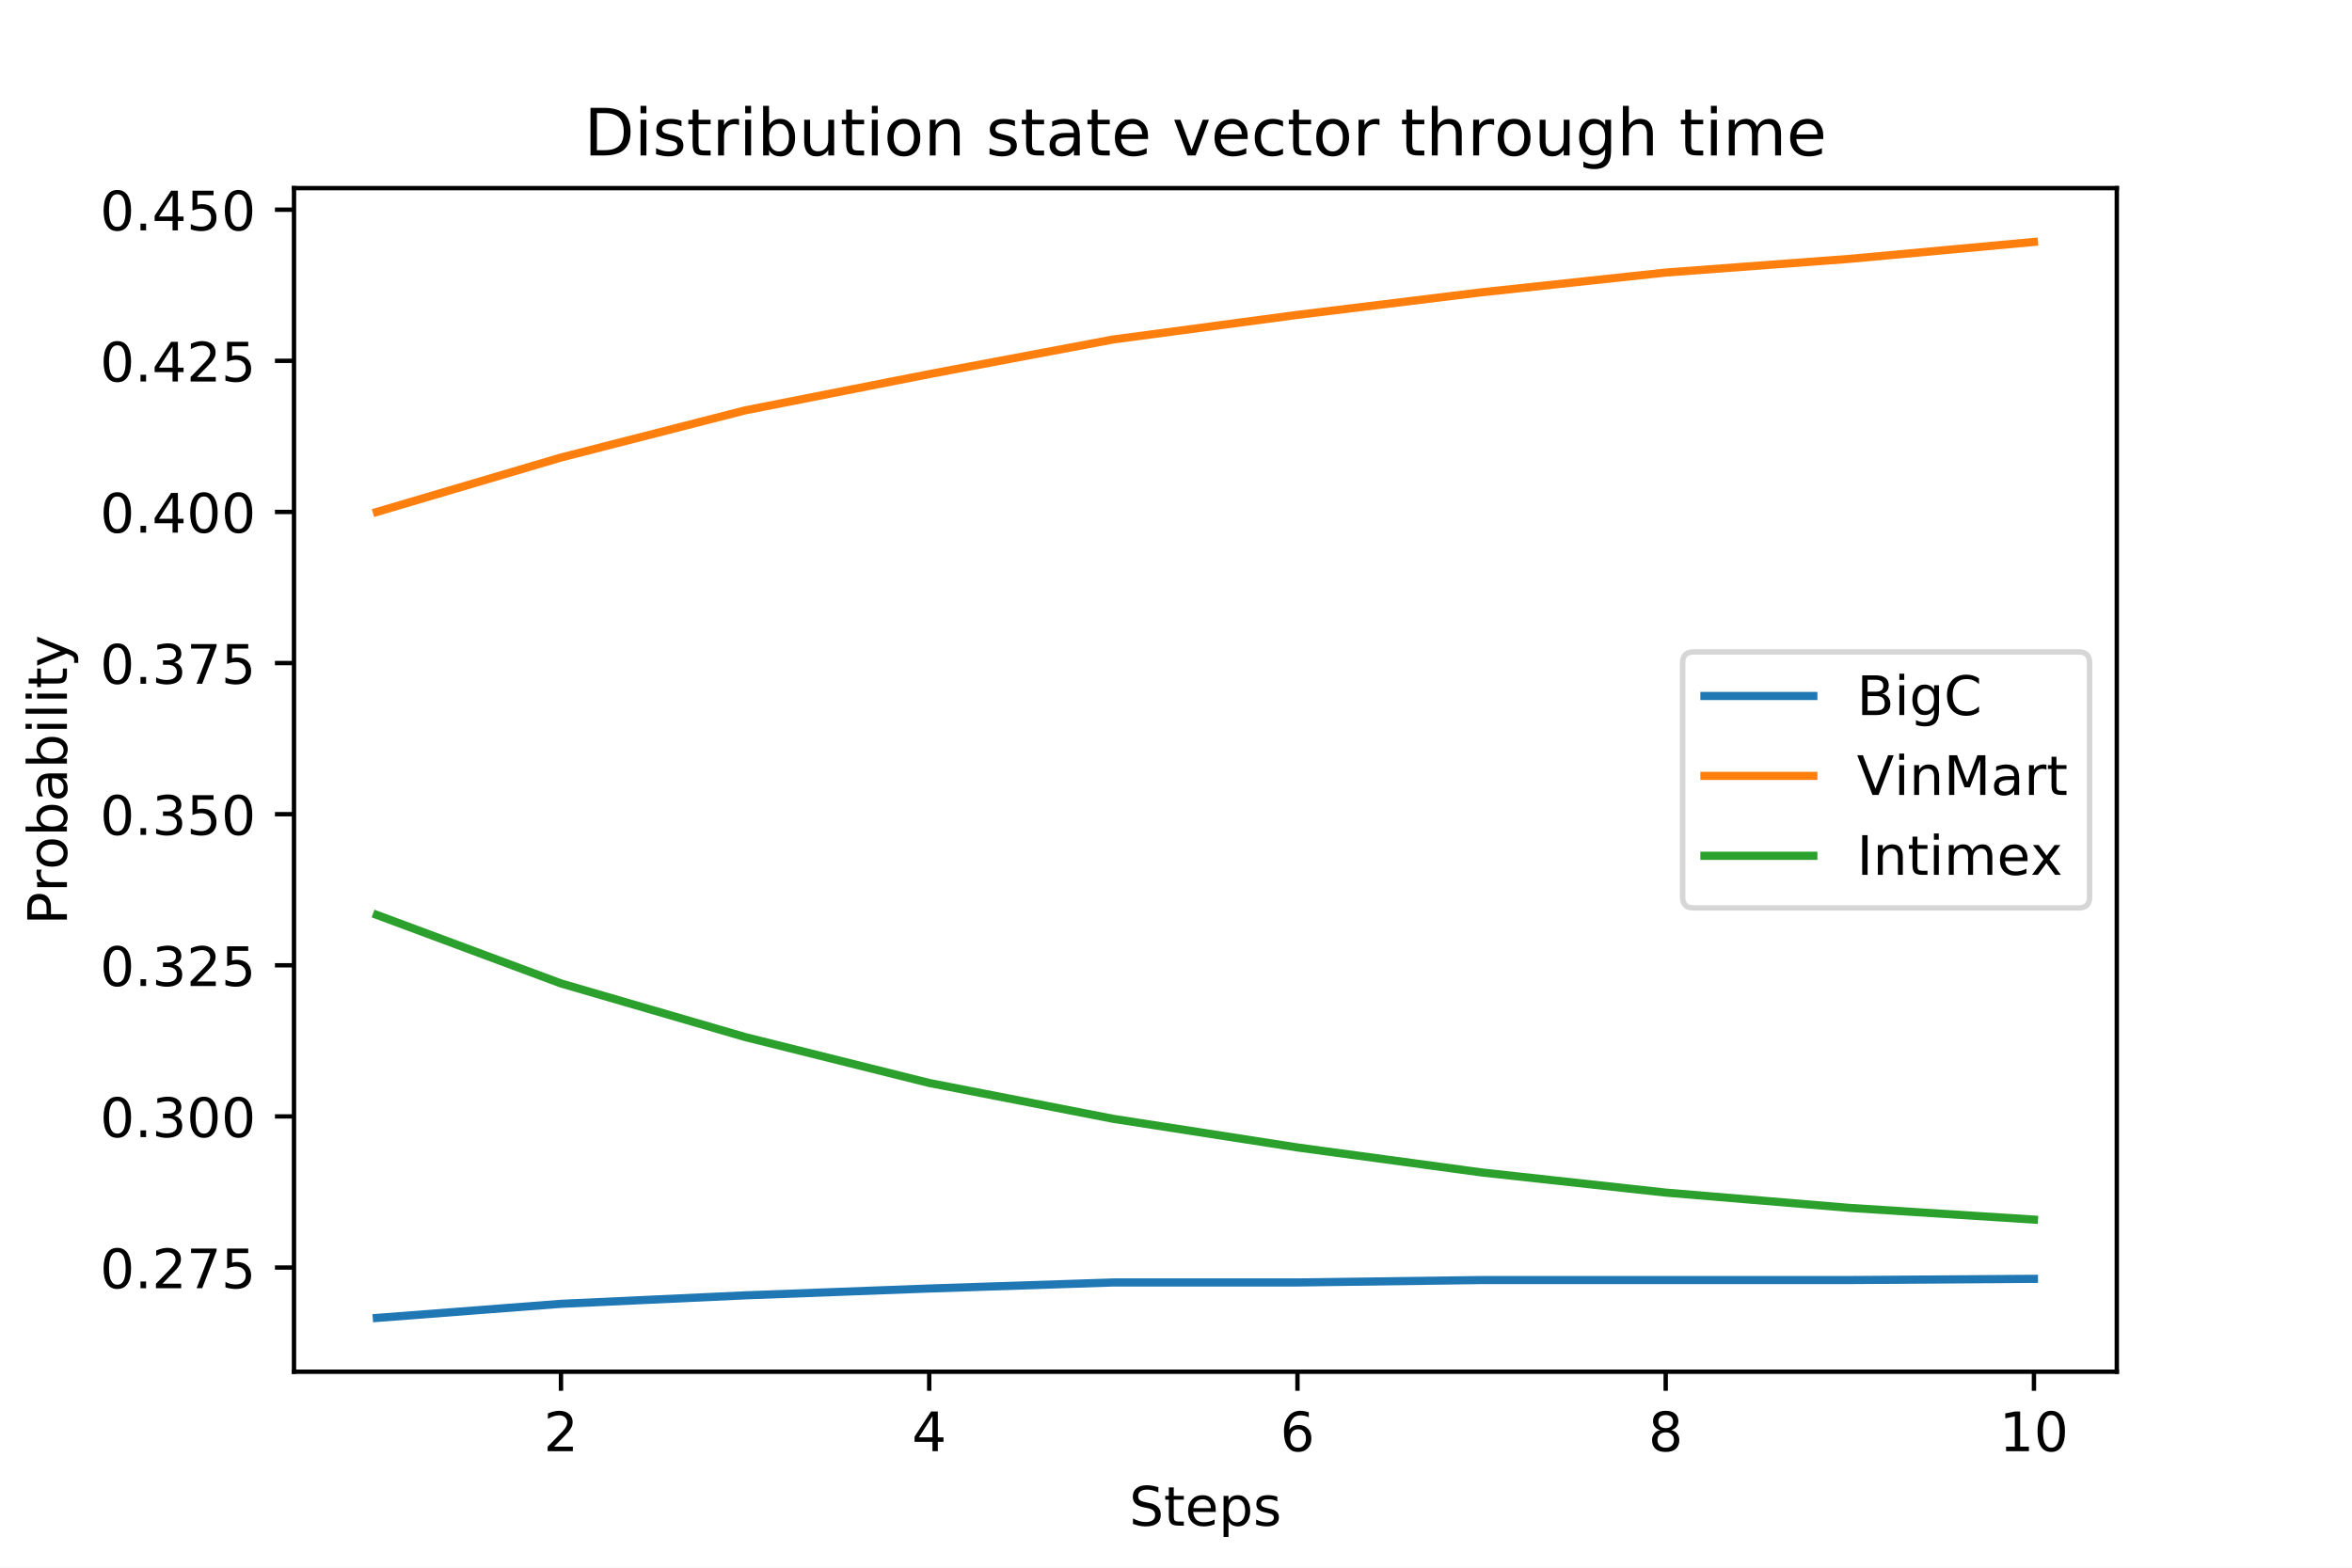
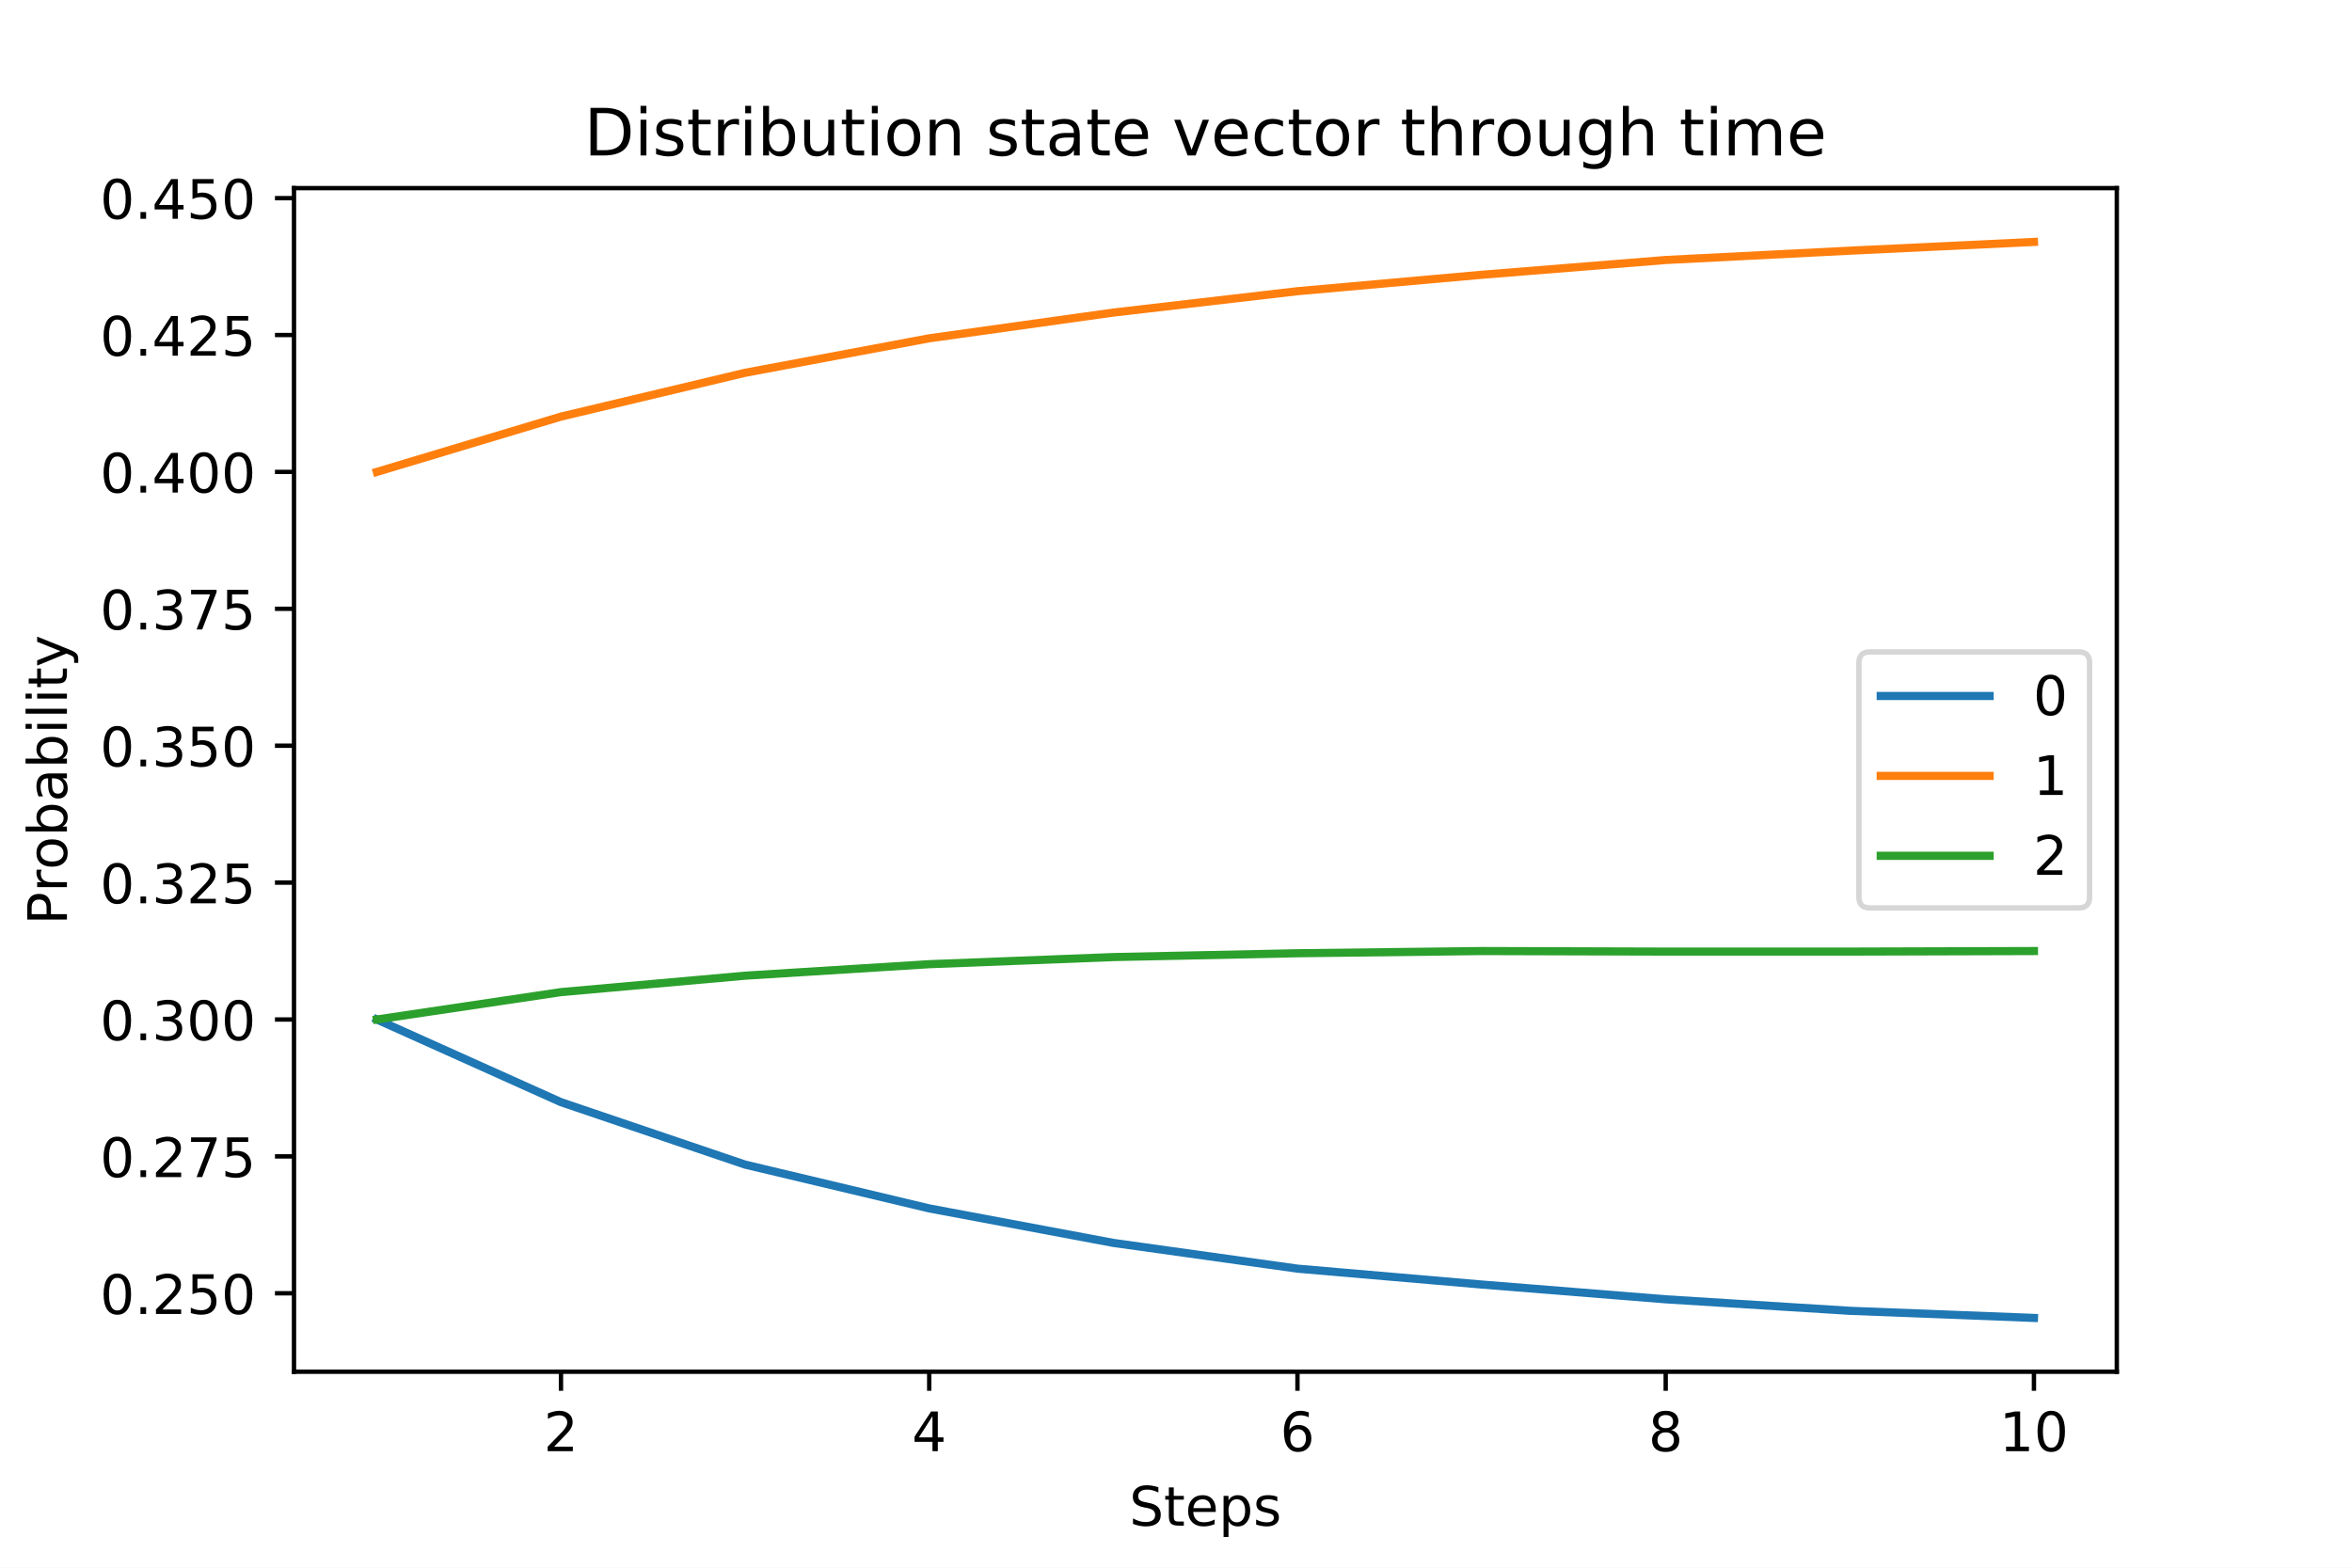
<svg xmlns="http://www.w3.org/2000/svg" xmlns:xlink="http://www.w3.org/1999/xlink" height="288pt" version="1.1" viewBox="0 0 432 288" width="432pt">
  <defs>
    <style type="text/css">
*{stroke-linecap:butt;stroke-linejoin:round;}
  </style>
  </defs>
  <g id="figure_1">
    <g id="patch_1">
      <path d="M 0 288  L 432 288  L 432 0  L 0 0  z " style="fill:#ffffff;" />
    </g>
    <g id="axes_1">
      <g id="patch_2">
        <path d="M 54 252  L 388.8 252  L 388.8 34.56  L 54 34.56  z " style="fill:#ffffff;" />
      </g>
      <g id="matplotlib.axis_1">
        <g id="xtick_1">
          <g id="line2d_1">
            <defs>
-               <path d="M 0 0  L 0 3.5  " id="m9eb119afbd" style="stroke:#000000;stroke-width:0.8;" />
-             </defs>
-             <g>
-               <use style="stroke:#000000;stroke-width:0.8;" x="103.036" xlink:href="#m9eb119afbd" y="252" />
+               <path d="M 0 0  L 0 3.5  " id="m13013ffa23" style="stroke:#000000;stroke-width:0.8;" />
+             </defs>
+             <g>
+               <use style="stroke:#000000;stroke-width:0.8;" x="103.036" xlink:href="#m13013ffa23" y="252" />
            </g>
          </g>
          <g id="text_1">
            <defs>
              <path d="M 19.188 8.297  L 53.609 8.297  L 53.609 0  L 7.328 0  L 7.328 8.297  Q 12.938 14.109 22.625 23.891  Q 32.328 33.688 34.812 36.531  Q 39.547 41.844 41.422 45.531  Q 43.312 49.219 43.312 52.781  Q 43.312 58.594 39.234 62.25  Q 35.156 65.922 28.609 65.922  Q 23.969 65.922 18.812 64.312  Q 13.672 62.703 7.812 59.422  L 7.812 69.391  Q 13.766 71.781 18.938 73  Q 24.125 74.219 28.422 74.219  Q 39.75 74.219 46.484 68.547  Q 53.219 62.891 53.219 53.422  Q 53.219 48.922 51.531 44.891  Q 49.859 40.875 45.406 35.406  Q 44.188 33.984 37.641 27.219  Q 31.109 20.453 19.188 8.297  z " id="DejaVuSans-50" />
            </defs>
            <g transform="translate(99.85511 266.5984)scale(0.1 -0.1)">
              <use xlink:href="#DejaVuSans-50" />
            </g>
          </g>
        </g>
        <g id="xtick_2">
          <g id="line2d_2">
            <g>
-               <use style="stroke:#000000;stroke-width:0.8;" x="170.673" xlink:href="#m9eb119afbd" y="252" />
+               <use style="stroke:#000000;stroke-width:0.8;" x="170.673" xlink:href="#m13013ffa23" y="252" />
            </g>
          </g>
          <g id="text_2">
            <defs>
              <path d="M 37.797 64.312  L 12.891 25.391  L 37.797 25.391  z M 35.203 72.906  L 47.609 72.906  L 47.609 25.391  L 58.016 25.391  L 58.016 17.188  L 47.609 17.188  L 47.609 0  L 37.797 0  L 37.797 17.188  L 4.891 17.188  L 4.891 26.703  z " id="DejaVuSans-52" />
            </defs>
            <g transform="translate(167.4915 266.5984)scale(0.1 -0.1)">
              <use xlink:href="#DejaVuSans-52" />
            </g>
          </g>
        </g>
        <g id="xtick_3">
          <g id="line2d_3">
            <g>
-               <use style="stroke:#000000;stroke-width:0.8;" x="238.309" xlink:href="#m9eb119afbd" y="252" />
+               <use style="stroke:#000000;stroke-width:0.8;" x="238.309" xlink:href="#m13013ffa23" y="252" />
            </g>
          </g>
          <g id="text_3">
            <defs>
              <path d="M 33.016 40.375  Q 26.375 40.375 22.484 35.828  Q 18.609 31.297 18.609 23.391  Q 18.609 15.531 22.484 10.953  Q 26.375 6.391 33.016 6.391  Q 39.656 6.391 43.531 10.953  Q 47.406 15.531 47.406 23.391  Q 47.406 31.297 43.531 35.828  Q 39.656 40.375 33.016 40.375  z M 52.594 71.297  L 52.594 62.312  Q 48.875 64.062 45.094 64.984  Q 41.312 65.922 37.594 65.922  Q 27.828 65.922 22.672 59.328  Q 17.531 52.734 16.797 39.406  Q 19.672 43.656 24.016 45.922  Q 28.375 48.188 33.594 48.188  Q 44.578 48.188 50.953 41.516  Q 57.328 34.859 57.328 23.391  Q 57.328 12.156 50.688 5.359  Q 44.047 -1.422 33.016 -1.422  Q 20.359 -1.422 13.672 8.266  Q 6.984 17.969 6.984 36.375  Q 6.984 53.656 15.188 63.938  Q 23.391 74.219 37.203 74.219  Q 40.922 74.219 44.703 73.484  Q 48.484 72.75 52.594 71.297  z " id="DejaVuSans-54" />
            </defs>
            <g transform="translate(235.1278 266.5984)scale(0.1 -0.1)">
              <use xlink:href="#DejaVuSans-54" />
            </g>
          </g>
        </g>
        <g id="xtick_4">
          <g id="line2d_4">
            <g>
-               <use style="stroke:#000000;stroke-width:0.8;" x="305.945" xlink:href="#m9eb119afbd" y="252" />
+               <use style="stroke:#000000;stroke-width:0.8;" x="305.945" xlink:href="#m13013ffa23" y="252" />
            </g>
          </g>
          <g id="text_4">
            <defs>
              <path d="M 31.781 34.625  Q 24.75 34.625 20.719 30.859  Q 16.703 27.094 16.703 20.516  Q 16.703 13.922 20.719 10.156  Q 24.75 6.391 31.781 6.391  Q 38.812 6.391 42.859 10.172  Q 46.922 13.969 46.922 20.516  Q 46.922 27.094 42.891 30.859  Q 38.875 34.625 31.781 34.625  z M 21.922 38.812  Q 15.578 40.375 12.031 44.719  Q 8.5 49.078 8.5 55.328  Q 8.5 64.062 14.719 69.141  Q 20.953 74.219 31.781 74.219  Q 42.672 74.219 48.875 69.141  Q 55.078 64.062 55.078 55.328  Q 55.078 49.078 51.531 44.719  Q 48 40.375 41.703 38.812  Q 48.828 37.156 52.797 32.312  Q 56.781 27.484 56.781 20.516  Q 56.781 9.906 50.312 4.234  Q 43.844 -1.422 31.781 -1.422  Q 19.734 -1.422 13.25 4.234  Q 6.781 9.906 6.781 20.516  Q 6.781 27.484 10.781 32.312  Q 14.797 37.156 21.922 38.812  z M 18.312 54.391  Q 18.312 48.734 21.844 45.562  Q 25.391 42.391 31.781 42.391  Q 38.141 42.391 41.719 45.562  Q 45.312 48.734 45.312 54.391  Q 45.312 60.062 41.719 63.234  Q 38.141 66.406 31.781 66.406  Q 25.391 66.406 21.844 63.234  Q 18.312 60.062 18.312 54.391  z " id="DejaVuSans-56" />
            </defs>
            <g transform="translate(302.7642 266.5984)scale(0.1 -0.1)">
              <use xlink:href="#DejaVuSans-56" />
            </g>
          </g>
        </g>
        <g id="xtick_5">
          <g id="line2d_5">
            <g>
-               <use style="stroke:#000000;stroke-width:0.8;" x="373.582" xlink:href="#m9eb119afbd" y="252" />
+               <use style="stroke:#000000;stroke-width:0.8;" x="373.582" xlink:href="#m13013ffa23" y="252" />
            </g>
          </g>
          <g id="text_5">
            <defs>
              <path d="M 12.406 8.297  L 28.516 8.297  L 28.516 63.922  L 10.984 60.406  L 10.984 69.391  L 28.422 72.906  L 38.281 72.906  L 38.281 8.297  L 54.391 8.297  L 54.391 0  L 12.406 0  z " id="DejaVuSans-49" />
              <path d="M 31.781 66.406  Q 24.172 66.406 20.328 58.906  Q 16.5 51.422 16.5 36.375  Q 16.5 21.391 20.328 13.891  Q 24.172 6.391 31.781 6.391  Q 39.453 6.391 43.281 13.891  Q 47.125 21.391 47.125 36.375  Q 47.125 51.422 43.281 58.906  Q 39.453 66.406 31.781 66.406  z M 31.781 74.219  Q 44.047 74.219 50.516 64.516  Q 56.984 54.828 56.984 36.375  Q 56.984 17.969 50.516 8.266  Q 44.047 -1.422 31.781 -1.422  Q 19.531 -1.422 13.062 8.266  Q 6.594 17.969 6.594 36.375  Q 6.594 54.828 13.062 64.516  Q 19.531 74.219 31.781 74.219  z " id="DejaVuSans-48" />
            </defs>
            <g transform="translate(367.2193 266.5984)scale(0.1 -0.1)">
              <use xlink:href="#DejaVuSans-49" />
              <use x="63.623" xlink:href="#DejaVuSans-48" />
            </g>
          </g>
        </g>
        <g id="text_6">
          <defs>
            <path d="M 53.516 70.516  L 53.516 60.891  Q 47.906 63.578 42.922 64.891  Q 37.938 66.219 33.297 66.219  Q 25.25 66.219 20.875 63.094  Q 16.5 59.969 16.5 54.203  Q 16.5 49.359 19.406 46.891  Q 22.312 44.438 30.422 42.922  L 36.375 41.703  Q 47.406 39.594 52.656 34.297  Q 57.906 29 57.906 20.125  Q 57.906 9.516 50.797 4.047  Q 43.703 -1.422 29.984 -1.422  Q 24.812 -1.422 18.969 -0.25  Q 13.141 0.922 6.891 3.219  L 6.891 13.375  Q 12.891 10.016 18.656 8.297  Q 24.422 6.594 29.984 6.594  Q 38.422 6.594 43.016 9.906  Q 47.609 13.234 47.609 19.391  Q 47.609 24.75 44.312 27.781  Q 41.016 30.812 33.5 32.328  L 27.484 33.5  Q 16.453 35.688 11.516 40.375  Q 6.594 45.062 6.594 53.422  Q 6.594 63.094 13.406 68.656  Q 20.219 74.219 32.172 74.219  Q 37.312 74.219 42.625 73.281  Q 47.953 72.359 53.516 70.516  z " id="DejaVuSans-83" />
            <path d="M 18.312 70.219  L 18.312 54.688  L 36.812 54.688  L 36.812 47.703  L 18.312 47.703  L 18.312 18.016  Q 18.312 11.328 20.141 9.422  Q 21.969 7.516 27.594 7.516  L 36.812 7.516  L 36.812 0  L 27.594 0  Q 17.188 0 13.234 3.875  Q 9.281 7.766 9.281 18.016  L 9.281 47.703  L 2.688 47.703  L 2.688 54.688  L 9.281 54.688  L 9.281 70.219  z " id="DejaVuSans-116" />
            <path d="M 56.203 29.594  L 56.203 25.203  L 14.891 25.203  Q 15.484 15.922 20.484 11.062  Q 25.484 6.203 34.422 6.203  Q 39.594 6.203 44.453 7.469  Q 49.312 8.734 54.109 11.281  L 54.109 2.781  Q 49.266 0.734 44.188 -0.344  Q 39.109 -1.422 33.891 -1.422  Q 20.797 -1.422 13.156 6.188  Q 5.516 13.812 5.516 26.812  Q 5.516 40.234 12.766 48.109  Q 20.016 56 32.328 56  Q 43.359 56 49.781 48.891  Q 56.203 41.797 56.203 29.594  z M 47.219 32.234  Q 47.125 39.594 43.094 43.984  Q 39.062 48.391 32.422 48.391  Q 24.906 48.391 20.391 44.141  Q 15.875 39.891 15.188 32.172  z " id="DejaVuSans-101" />
            <path d="M 18.109 8.203  L 18.109 -20.797  L 9.078 -20.797  L 9.078 54.688  L 18.109 54.688  L 18.109 46.391  Q 20.953 51.266 25.266 53.625  Q 29.594 56 35.594 56  Q 45.562 56 51.781 48.094  Q 58.016 40.188 58.016 27.297  Q 58.016 14.406 51.781 6.484  Q 45.562 -1.422 35.594 -1.422  Q 29.594 -1.422 25.266 0.953  Q 20.953 3.328 18.109 8.203  z M 48.688 27.297  Q 48.688 37.203 44.609 42.844  Q 40.531 48.484 33.406 48.484  Q 26.266 48.484 22.188 42.844  Q 18.109 37.203 18.109 27.297  Q 18.109 17.391 22.188 11.75  Q 26.266 6.109 33.406 6.109  Q 40.531 6.109 44.609 11.75  Q 48.688 17.391 48.688 27.297  z " id="DejaVuSans-112" />
            <path d="M 44.281 53.078  L 44.281 44.578  Q 40.484 46.531 36.375 47.5  Q 32.281 48.484 27.875 48.484  Q 21.188 48.484 17.844 46.438  Q 14.5 44.391 14.5 40.281  Q 14.5 37.156 16.891 35.375  Q 19.281 33.594 26.516 31.984  L 29.594 31.297  Q 39.156 29.25 43.188 25.516  Q 47.219 21.781 47.219 15.094  Q 47.219 7.469 41.188 3.016  Q 35.156 -1.422 24.609 -1.422  Q 20.219 -1.422 15.453 -0.562  Q 10.688 0.297 5.422 2  L 5.422 11.281  Q 10.406 8.688 15.234 7.391  Q 20.062 6.109 24.812 6.109  Q 31.156 6.109 34.562 8.281  Q 37.984 10.453 37.984 14.406  Q 37.984 18.062 35.516 20.016  Q 33.062 21.969 24.703 23.781  L 21.578 24.516  Q 13.234 26.266 9.516 29.906  Q 5.812 33.547 5.812 39.891  Q 5.812 47.609 11.281 51.797  Q 16.75 56 26.812 56  Q 31.781 56 36.172 55.266  Q 40.578 54.547 44.281 53.078  z " id="DejaVuSans-115" />
          </defs>
          <g transform="translate(207.4102 280.2766)scale(0.1 -0.1)">
            <use xlink:href="#DejaVuSans-83" />
            <use x="63.477" xlink:href="#DejaVuSans-116" />
            <use x="102.686" xlink:href="#DejaVuSans-101" />
            <use x="164.209" xlink:href="#DejaVuSans-112" />
            <use x="227.686" xlink:href="#DejaVuSans-115" />
          </g>
        </g>
      </g>
      <g id="matplotlib.axis_2">
        <g id="ytick_1">
          <g id="line2d_6">
            <defs>
-               <path d="M 0 0  L -3.5 0  " id="mf4919501c0" style="stroke:#000000;stroke-width:0.8;" />
-             </defs>
-             <g>
-               <use style="stroke:#000000;stroke-width:0.8;" x="54" xlink:href="#mf4919501c0" y="232.862" />
+               <path d="M 0 0  L -3.5 0  " id="mfb447db83f" style="stroke:#000000;stroke-width:0.8;" />
+             </defs>
+             <g>
+               <use style="stroke:#000000;stroke-width:0.8;" x="54" xlink:href="#mfb447db83f" y="237.59" />
            </g>
          </g>
          <g id="text_7">
            <defs>
              <path d="M 10.688 12.406  L 21 12.406  L 21 0  L 10.688 0  z " id="DejaVuSans-46" />
+               <path d="M 10.797 72.906  L 49.516 72.906  L 49.516 64.594  L 19.828 64.594  L 19.828 46.734  Q 21.969 47.469 24.109 47.828  Q 26.266 48.188 28.422 48.188  Q 40.625 48.188 47.75 41.5  Q 54.891 34.812 54.891 23.391  Q 54.891 11.625 47.562 5.094  Q 40.234 -1.422 26.906 -1.422  Q 22.312 -1.422 17.547 -0.641  Q 12.797 0.141 7.719 1.703  L 7.719 11.625  Q 12.109 9.234 16.797 8.062  Q 21.484 6.891 26.703 6.891  Q 35.156 6.891 40.078 11.328  Q 45.016 15.766 45.016 23.391  Q 45.016 31 40.078 35.438  Q 35.156 39.891 26.703 39.891  Q 22.75 39.891 18.812 39.016  Q 14.891 38.141 10.797 36.281  z " id="DejaVuSans-53" />
+             </defs>
+             <g transform="translate(18.37187 241.3887)scale(0.1 -0.1)">
+               <use xlink:href="#DejaVuSans-48" />
+               <use x="63.623" xlink:href="#DejaVuSans-46" />
+               <use x="95.41" xlink:href="#DejaVuSans-50" />
+               <use x="159.033" xlink:href="#DejaVuSans-53" />
+               <use x="222.656" xlink:href="#DejaVuSans-48" />
+             </g>
+           </g>
+         </g>
+         <g id="ytick_2">
+           <g id="line2d_7">
+             <g>
+               <use style="stroke:#000000;stroke-width:0.8;" x="54" xlink:href="#mfb447db83f" y="212.44" />
+             </g>
+           </g>
+           <g id="text_8">
+             <defs>
              <path d="M 8.203 72.906  L 55.078 72.906  L 55.078 68.703  L 28.609 0  L 18.312 0  L 43.219 64.594  L 8.203 64.594  z " id="DejaVuSans-55" />
-               <path d="M 10.797 72.906  L 49.516 72.906  L 49.516 64.594  L 19.828 64.594  L 19.828 46.734  Q 21.969 47.469 24.109 47.828  Q 26.266 48.188 28.422 48.188  Q 40.625 48.188 47.75 41.5  Q 54.891 34.812 54.891 23.391  Q 54.891 11.625 47.562 5.094  Q 40.234 -1.422 26.906 -1.422  Q 22.312 -1.422 17.547 -0.641  Q 12.797 0.141 7.719 1.703  L 7.719 11.625  Q 12.109 9.234 16.797 8.062  Q 21.484 6.891 26.703 6.891  Q 35.156 6.891 40.078 11.328  Q 45.016 15.766 45.016 23.391  Q 45.016 31 40.078 35.438  Q 35.156 39.891 26.703 39.891  Q 22.75 39.891 18.812 39.016  Q 14.891 38.141 10.797 36.281  z " id="DejaVuSans-53" />
-             </defs>
-             <g transform="translate(18.37187 236.6612)scale(0.1 -0.1)">
+             </defs>
+             <g transform="translate(18.37187 216.2395)scale(0.1 -0.1)">
              <use xlink:href="#DejaVuSans-48" />
              <use x="63.623" xlink:href="#DejaVuSans-46" />
              <use x="95.41" xlink:href="#DejaVuSans-50" />
              <use x="159.033" xlink:href="#DejaVuSans-55" />
              <use x="222.656" xlink:href="#DejaVuSans-53" />
            </g>
          </g>
        </g>
-         <g id="ytick_2">
-           <g id="line2d_7">
-             <g>
-               <use style="stroke:#000000;stroke-width:0.8;" x="54" xlink:href="#mf4919501c0" y="205.099" />
-             </g>
-           </g>
-           <g id="text_8">
+         <g id="ytick_3">
+           <g id="line2d_8">
+             <g>
+               <use style="stroke:#000000;stroke-width:0.8;" x="54" xlink:href="#mfb447db83f" y="187.291" />
+             </g>
+           </g>
+           <g id="text_9">
            <defs>
              <path d="M 40.578 39.312  Q 47.656 37.797 51.625 33  Q 55.609 28.219 55.609 21.188  Q 55.609 10.406 48.188 4.484  Q 40.766 -1.422 27.094 -1.422  Q 22.516 -1.422 17.656 -0.516  Q 12.797 0.391 7.625 2.203  L 7.625 11.719  Q 11.719 9.328 16.594 8.109  Q 21.484 6.891 26.812 6.891  Q 36.078 6.891 40.938 10.547  Q 45.797 14.203 45.797 21.188  Q 45.797 27.641 41.281 31.266  Q 36.766 34.906 28.719 34.906  L 20.219 34.906  L 20.219 43.016  L 29.109 43.016  Q 36.375 43.016 40.234 45.922  Q 44.094 48.828 44.094 54.297  Q 44.094 59.906 40.109 62.906  Q 36.141 65.922 28.719 65.922  Q 24.656 65.922 20.016 65.031  Q 15.375 64.156 9.812 62.312  L 9.812 71.094  Q 15.438 72.656 20.344 73.438  Q 25.25 74.219 29.594 74.219  Q 40.828 74.219 47.359 69.109  Q 53.906 64.016 53.906 55.328  Q 53.906 49.266 50.438 45.094  Q 46.969 40.922 40.578 39.312  z " id="DejaVuSans-51" />
            </defs>
-             <g transform="translate(18.37187 208.8982)scale(0.1 -0.1)">
+             <g transform="translate(18.37187 191.0903)scale(0.1 -0.1)">
              <use xlink:href="#DejaVuSans-48" />
              <use x="63.623" xlink:href="#DejaVuSans-46" />
              <use x="95.41" xlink:href="#DejaVuSans-51" />
              <use x="159.033" xlink:href="#DejaVuSans-48" />
              <use x="222.656" xlink:href="#DejaVuSans-48" />
            </g>
          </g>
        </g>
-         <g id="ytick_3">
-           <g id="line2d_8">
-             <g>
-               <use style="stroke:#000000;stroke-width:0.8;" x="54" xlink:href="#mf4919501c0" y="177.336" />
-             </g>
-           </g>
-           <g id="text_9">
-             <g transform="translate(18.37187 181.1352)scale(0.1 -0.1)">
+         <g id="ytick_4">
+           <g id="line2d_9">
+             <g>
+               <use style="stroke:#000000;stroke-width:0.8;" x="54" xlink:href="#mfb447db83f" y="162.142" />
+             </g>
+           </g>
+           <g id="text_10">
+             <g transform="translate(18.37187 165.9411)scale(0.1 -0.1)">
              <use xlink:href="#DejaVuSans-48" />
              <use x="63.623" xlink:href="#DejaVuSans-46" />
              <use x="95.41" xlink:href="#DejaVuSans-51" />
              <use x="159.033" xlink:href="#DejaVuSans-50" />
              <use x="222.656" xlink:href="#DejaVuSans-53" />
            </g>
          </g>
        </g>
-         <g id="ytick_4">
-           <g id="line2d_9">
-             <g>
-               <use style="stroke:#000000;stroke-width:0.8;" x="54" xlink:href="#mf4919501c0" y="149.573" />
-             </g>
-           </g>
-           <g id="text_10">
-             <g transform="translate(18.37187 153.3722)scale(0.1 -0.1)">
+         <g id="ytick_5">
+           <g id="line2d_10">
+             <g>
+               <use style="stroke:#000000;stroke-width:0.8;" x="54" xlink:href="#mfb447db83f" y="136.993" />
+             </g>
+           </g>
+           <g id="text_11">
+             <g transform="translate(18.37187 140.7919)scale(0.1 -0.1)">
              <use xlink:href="#DejaVuSans-48" />
              <use x="63.623" xlink:href="#DejaVuSans-46" />
              <use x="95.41" xlink:href="#DejaVuSans-51" />
              <use x="159.033" xlink:href="#DejaVuSans-53" />
              <use x="222.656" xlink:href="#DejaVuSans-48" />
            </g>
          </g>
        </g>
-         <g id="ytick_5">
-           <g id="line2d_10">
-             <g>
-               <use style="stroke:#000000;stroke-width:0.8;" x="54" xlink:href="#mf4919501c0" y="121.81" />
-             </g>
-           </g>
-           <g id="text_11">
-             <g transform="translate(18.37187 125.6091)scale(0.1 -0.1)">
+         <g id="ytick_6">
+           <g id="line2d_11">
+             <g>
+               <use style="stroke:#000000;stroke-width:0.8;" x="54" xlink:href="#mfb447db83f" y="111.843" />
+             </g>
+           </g>
+           <g id="text_12">
+             <g transform="translate(18.37187 115.6427)scale(0.1 -0.1)">
              <use xlink:href="#DejaVuSans-48" />
              <use x="63.623" xlink:href="#DejaVuSans-46" />
              <use x="95.41" xlink:href="#DejaVuSans-51" />
              <use x="159.033" xlink:href="#DejaVuSans-55" />
              <use x="222.656" xlink:href="#DejaVuSans-53" />
            </g>
          </g>
        </g>
-         <g id="ytick_6">
-           <g id="line2d_11">
-             <g>
-               <use style="stroke:#000000;stroke-width:0.8;" x="54" xlink:href="#mf4919501c0" y="94.047" />
-             </g>
-           </g>
-           <g id="text_12">
-             <g transform="translate(18.37187 97.84612)scale(0.1 -0.1)">
+         <g id="ytick_7">
+           <g id="line2d_12">
+             <g>
+               <use style="stroke:#000000;stroke-width:0.8;" x="54" xlink:href="#mfb447db83f" y="86.694" />
+             </g>
+           </g>
+           <g id="text_13">
+             <g transform="translate(18.37187 90.49351)scale(0.1 -0.1)">
              <use xlink:href="#DejaVuSans-48" />
              <use x="63.623" xlink:href="#DejaVuSans-46" />
              <use x="95.41" xlink:href="#DejaVuSans-52" />
              <use x="159.033" xlink:href="#DejaVuSans-48" />
              <use x="222.656" xlink:href="#DejaVuSans-48" />
            </g>
          </g>
        </g>
-         <g id="ytick_7">
-           <g id="line2d_12">
-             <g>
-               <use style="stroke:#000000;stroke-width:0.8;" x="54" xlink:href="#mf4919501c0" y="66.284" />
-             </g>
-           </g>
-           <g id="text_13">
-             <g transform="translate(18.37187 70.0831)scale(0.1 -0.1)">
+         <g id="ytick_8">
+           <g id="line2d_13">
+             <g>
+               <use style="stroke:#000000;stroke-width:0.8;" x="54" xlink:href="#mfb447db83f" y="61.545" />
+             </g>
+           </g>
+           <g id="text_14">
+             <g transform="translate(18.37187 65.34431)scale(0.1 -0.1)">
              <use xlink:href="#DejaVuSans-48" />
              <use x="63.623" xlink:href="#DejaVuSans-46" />
              <use x="95.41" xlink:href="#DejaVuSans-52" />
              <use x="159.033" xlink:href="#DejaVuSans-50" />
              <use x="222.656" xlink:href="#DejaVuSans-53" />
            </g>
          </g>
        </g>
-         <g id="ytick_8">
-           <g id="line2d_13">
-             <g>
-               <use style="stroke:#000000;stroke-width:0.8;" x="54" xlink:href="#mf4919501c0" y="38.521" />
-             </g>
-           </g>
-           <g id="text_14">
-             <g transform="translate(18.37187 42.32008)scale(0.1 -0.1)">
+         <g id="ytick_9">
+           <g id="line2d_14">
+             <g>
+               <use style="stroke:#000000;stroke-width:0.8;" x="54" xlink:href="#mfb447db83f" y="36.396" />
+             </g>
+           </g>
+           <g id="text_15">
+             <g transform="translate(18.37187 40.19511)scale(0.1 -0.1)">
              <use xlink:href="#DejaVuSans-48" />
              <use x="63.623" xlink:href="#DejaVuSans-46" />
              <use x="95.41" xlink:href="#DejaVuSans-52" />
              <use x="159.033" xlink:href="#DejaVuSans-53" />
              <use x="222.656" xlink:href="#DejaVuSans-48" />
            </g>
          </g>
        </g>
-         <g id="text_15">
+         <g id="text_16">
          <defs>
            <path d="M 19.672 64.797  L 19.672 37.406  L 32.078 37.406  Q 38.969 37.406 42.719 40.969  Q 46.484 44.531 46.484 51.125  Q 46.484 57.672 42.719 61.234  Q 38.969 64.797 32.078 64.797  z M 9.812 72.906  L 32.078 72.906  Q 44.344 72.906 50.609 67.359  Q 56.891 61.812 56.891 51.125  Q 56.891 40.328 50.609 34.812  Q 44.344 29.297 32.078 29.297  L 19.672 29.297  L 19.672 0  L 9.812 0  z " id="DejaVuSans-80" />
            <path d="M 41.109 46.297  Q 39.594 47.172 37.812 47.578  Q 36.031 48 33.891 48  Q 26.266 48 22.188 43.047  Q 18.109 38.094 18.109 28.812  L 18.109 0  L 9.078 0  L 9.078 54.688  L 18.109 54.688  L 18.109 46.188  Q 20.953 51.172 25.484 53.578  Q 30.031 56 36.531 56  Q 37.453 56 38.578 55.875  Q 39.703 55.766 41.062 55.516  z " id="DejaVuSans-114" />
            <path d="M 30.609 48.391  Q 23.391 48.391 19.188 42.75  Q 14.984 37.109 14.984 27.297  Q 14.984 17.484 19.156 11.844  Q 23.344 6.203 30.609 6.203  Q 37.797 6.203 41.984 11.859  Q 46.188 17.531 46.188 27.297  Q 46.188 37.016 41.984 42.703  Q 37.797 48.391 30.609 48.391  z M 30.609 56  Q 42.328 56 49.016 48.375  Q 55.719 40.766 55.719 27.297  Q 55.719 13.875 49.016 6.219  Q 42.328 -1.422 30.609 -1.422  Q 18.844 -1.422 12.172 6.219  Q 5.516 13.875 5.516 27.297  Q 5.516 40.766 12.172 48.375  Q 18.844 56 30.609 56  z " id="DejaVuSans-111" />
            <path d="M 48.688 27.297  Q 48.688 37.203 44.609 42.844  Q 40.531 48.484 33.406 48.484  Q 26.266 48.484 22.188 42.844  Q 18.109 37.203 18.109 27.297  Q 18.109 17.391 22.188 11.75  Q 26.266 6.109 33.406 6.109  Q 40.531 6.109 44.609 11.75  Q 48.688 17.391 48.688 27.297  z M 18.109 46.391  Q 20.953 51.266 25.266 53.625  Q 29.594 56 35.594 56  Q 45.562 56 51.781 48.094  Q 58.016 40.188 58.016 27.297  Q 58.016 14.406 51.781 6.484  Q 45.562 -1.422 35.594 -1.422  Q 29.594 -1.422 25.266 0.953  Q 20.953 3.328 18.109 8.203  L 18.109 0  L 9.078 0  L 9.078 75.984  L 18.109 75.984  z " id="DejaVuSans-98" />
            <path d="M 34.281 27.484  Q 23.391 27.484 19.188 25  Q 14.984 22.516 14.984 16.5  Q 14.984 11.719 18.141 8.906  Q 21.297 6.109 26.703 6.109  Q 34.188 6.109 38.703 11.406  Q 43.219 16.703 43.219 25.484  L 43.219 27.484  z M 52.203 31.203  L 52.203 0  L 43.219 0  L 43.219 8.297  Q 40.141 3.328 35.547 0.953  Q 30.953 -1.422 24.312 -1.422  Q 15.922 -1.422 10.953 3.297  Q 6 8.016 6 15.922  Q 6 25.141 12.172 29.828  Q 18.359 34.516 30.609 34.516  L 43.219 34.516  L 43.219 35.406  Q 43.219 41.609 39.141 45  Q 35.062 48.391 27.688 48.391  Q 23 48.391 18.547 47.266  Q 14.109 46.141 10.016 43.891  L 10.016 52.203  Q 14.938 54.109 19.578 55.047  Q 24.219 56 28.609 56  Q 40.484 56 46.344 49.844  Q 52.203 43.703 52.203 31.203  z " id="DejaVuSans-97" />
            <path d="M 9.422 54.688  L 18.406 54.688  L 18.406 0  L 9.422 0  z M 9.422 75.984  L 18.406 75.984  L 18.406 64.594  L 9.422 64.594  z " id="DejaVuSans-105" />
            <path d="M 9.422 75.984  L 18.406 75.984  L 18.406 0  L 9.422 0  z " id="DejaVuSans-108" />
            <path d="M 32.172 -5.078  Q 28.375 -14.844 24.75 -17.812  Q 21.141 -20.797 15.094 -20.797  L 7.906 -20.797  L 7.906 -13.281  L 13.188 -13.281  Q 16.891 -13.281 18.938 -11.516  Q 21 -9.766 23.484 -3.219  L 25.094 0.875  L 2.984 54.688  L 12.5 54.688  L 29.594 11.922  L 46.688 54.688  L 56.203 54.688  z " id="DejaVuSans-121" />
          </defs>
          <g transform="translate(12.29219 169.9066)rotate(-90)scale(0.1 -0.1)">
            <use xlink:href="#DejaVuSans-80" />
            <use x="60.287" xlink:href="#DejaVuSans-114" />
            <use x="101.369" xlink:href="#DejaVuSans-111" />
            <use x="162.551" xlink:href="#DejaVuSans-98" />
            <use x="226.027" xlink:href="#DejaVuSans-97" />
            <use x="287.307" xlink:href="#DejaVuSans-98" />
            <use x="350.783" xlink:href="#DejaVuSans-105" />
            <use x="378.566" xlink:href="#DejaVuSans-108" />
            <use x="406.35" xlink:href="#DejaVuSans-105" />
            <use x="434.133" xlink:href="#DejaVuSans-116" />
            <use x="473.342" xlink:href="#DejaVuSans-121" />
          </g>
        </g>
      </g>
-       <g id="line2d_14">
-         <path clip-path="url(#p5f3c11436d)" d="M 69.218 242.116  L 103.036 239.525  L 136.855 237.97  L 170.673 236.712  L 204.491 235.601  L 238.309 235.601  L 272.127 235.157  L 305.945 235.157  L 339.764 235.157  L 373.582 234.935  " style="fill:none;stroke:#1f77b4;stroke-linecap:square;stroke-width:1.5;" />
-       </g>
      <g id="line2d_15">
-         <path clip-path="url(#p5f3c11436d)" d="M 69.218 94.047  L 103.036 84.052  L 136.855 75.39  L 170.673 68.727  L 204.491 62.36  L 238.309 57.844  L 272.127 53.698  L 305.945 50.07  L 339.764 47.553  L 373.582 44.444  " style="fill:none;stroke:#ff7f0e;stroke-linecap:square;stroke-width:1.5;" />
+         <path clip-path="url(#pd7d7d744d7)" d="M 69.218 187.291  L 103.036 202.481  L 136.855 213.949  L 170.673 221.997  L 204.491 228.335  L 238.309 233.063  L 272.127 235.98  L 305.945 238.696  L 339.764 240.809  L 373.582 242.116  " style="fill:none;stroke:#1f77b4;stroke-linecap:square;stroke-width:1.5;" />
      </g>
      <g id="line2d_16">
-         <path clip-path="url(#p5f3c11436d)" d="M 69.218 168.082  L 103.036 180.668  L 136.855 190.514  L 170.673 198.954  L 204.491 205.543  L 238.309 210.8  L 272.127 215.39  L 305.945 219.092  L 339.764 221.905  L 373.582 224.052  " style="fill:none;stroke:#2ca02c;stroke-linecap:square;stroke-width:1.5;" />
+         <path clip-path="url(#pd7d7d744d7)" d="M 69.218 86.694  L 103.036 76.534  L 136.855 68.486  L 170.673 62.149  L 204.491 57.421  L 238.309 53.497  L 272.127 50.479  L 305.945 47.763  L 339.764 46.053  L 373.582 44.444  " style="fill:none;stroke:#ff7f0e;stroke-linecap:square;stroke-width:1.5;" />
+       </g>
+       <g id="line2d_17">
+         <path clip-path="url(#pd7d7d744d7)" d="M 69.218 187.291  L 103.036 182.261  L 136.855 179.243  L 170.673 177.131  L 204.491 175.823  L 238.309 175.119  L 272.127 174.717  L 305.945 174.817  L 339.764 174.817  L 373.582 174.717  " style="fill:none;stroke:#2ca02c;stroke-linecap:square;stroke-width:1.5;" />
      </g>
      <g id="patch_3">
        <path d="M 54 252  L 54 34.56  " style="fill:none;stroke:#000000;stroke-linecap:square;stroke-linejoin:miter;stroke-width:0.8;" />
      </g>
      <g id="patch_4">
        <path d="M 388.8 252  L 388.8 34.56  " style="fill:none;stroke:#000000;stroke-linecap:square;stroke-linejoin:miter;stroke-width:0.8;" />
      </g>
      <g id="patch_5">
        <path d="M 54 252  L 388.8 252  " style="fill:none;stroke:#000000;stroke-linecap:square;stroke-linejoin:miter;stroke-width:0.8;" />
      </g>
      <g id="patch_6">
        <path d="M 54 34.56  L 388.8 34.56  " style="fill:none;stroke:#000000;stroke-linecap:square;stroke-linejoin:miter;stroke-width:0.8;" />
      </g>
-       <g id="text_16">
+       <g id="text_17">
        <defs>
          <path d="M 19.672 64.797  L 19.672 8.109  L 31.594 8.109  Q 46.688 8.109 53.688 14.938  Q 60.688 21.781 60.688 36.531  Q 60.688 51.172 53.688 57.984  Q 46.688 64.797 31.594 64.797  z M 9.812 72.906  L 30.078 72.906  Q 51.266 72.906 61.172 64.094  Q 71.094 55.281 71.094 36.531  Q 71.094 17.672 61.125 8.828  Q 51.172 0 30.078 0  L 9.812 0  z " id="DejaVuSans-68" />
          <path d="M 8.5 21.578  L 8.5 54.688  L 17.484 54.688  L 17.484 21.922  Q 17.484 14.156 20.5 10.266  Q 23.531 6.391 29.594 6.391  Q 36.859 6.391 41.078 11.031  Q 45.312 15.672 45.312 23.688  L 45.312 54.688  L 54.297 54.688  L 54.297 0  L 45.312 0  L 45.312 8.406  Q 42.047 3.422 37.719 1  Q 33.406 -1.422 27.688 -1.422  Q 18.266 -1.422 13.375 4.438  Q 8.5 10.297 8.5 21.578  z M 31.109 56  z " id="DejaVuSans-117" />
          <path d="M 54.891 33.016  L 54.891 0  L 45.906 0  L 45.906 32.719  Q 45.906 40.484 42.875 44.328  Q 39.844 48.188 33.797 48.188  Q 26.516 48.188 22.312 43.547  Q 18.109 38.922 18.109 30.906  L 18.109 0  L 9.078 0  L 9.078 54.688  L 18.109 54.688  L 18.109 46.188  Q 21.344 51.125 25.703 53.562  Q 30.078 56 35.797 56  Q 45.219 56 50.047 50.172  Q 54.891 44.344 54.891 33.016  z " id="DejaVuSans-110" />
          <path id="DejaVuSans-32" />
          <path d="M 2.984 54.688  L 12.5 54.688  L 29.594 8.797  L 46.688 54.688  L 56.203 54.688  L 35.688 0  L 23.484 0  z " id="DejaVuSans-118" />
          <path d="M 48.781 52.594  L 48.781 44.188  Q 44.969 46.297 41.141 47.344  Q 37.312 48.391 33.406 48.391  Q 24.656 48.391 19.812 42.844  Q 14.984 37.312 14.984 27.297  Q 14.984 17.281 19.812 11.734  Q 24.656 6.203 33.406 6.203  Q 37.312 6.203 41.141 7.25  Q 44.969 8.297 48.781 10.406  L 48.781 2.094  Q 45.016 0.344 40.984 -0.531  Q 36.969 -1.422 32.422 -1.422  Q 20.062 -1.422 12.781 6.344  Q 5.516 14.109 5.516 27.297  Q 5.516 40.672 12.859 48.328  Q 20.219 56 33.016 56  Q 37.156 56 41.109 55.141  Q 45.062 54.297 48.781 52.594  z " id="DejaVuSans-99" />
          <path d="M 54.891 33.016  L 54.891 0  L 45.906 0  L 45.906 32.719  Q 45.906 40.484 42.875 44.328  Q 39.844 48.188 33.797 48.188  Q 26.516 48.188 22.312 43.547  Q 18.109 38.922 18.109 30.906  L 18.109 0  L 9.078 0  L 9.078 75.984  L 18.109 75.984  L 18.109 46.188  Q 21.344 51.125 25.703 53.562  Q 30.078 56 35.797 56  Q 45.219 56 50.047 50.172  Q 54.891 44.344 54.891 33.016  z " id="DejaVuSans-104" />
          <path d="M 45.406 27.984  Q 45.406 37.75 41.375 43.109  Q 37.359 48.484 30.078 48.484  Q 22.859 48.484 18.828 43.109  Q 14.797 37.75 14.797 27.984  Q 14.797 18.266 18.828 12.891  Q 22.859 7.516 30.078 7.516  Q 37.359 7.516 41.375 12.891  Q 45.406 18.266 45.406 27.984  z M 54.391 6.781  Q 54.391 -7.172 48.188 -13.984  Q 42 -20.797 29.203 -20.797  Q 24.469 -20.797 20.266 -20.094  Q 16.062 -19.391 12.109 -17.922  L 12.109 -9.188  Q 16.062 -11.328 19.922 -12.344  Q 23.781 -13.375 27.781 -13.375  Q 36.625 -13.375 41.016 -8.766  Q 45.406 -4.156 45.406 5.172  L 45.406 9.625  Q 42.625 4.781 38.281 2.391  Q 33.938 0 27.875 0  Q 17.828 0 11.672 7.656  Q 5.516 15.328 5.516 27.984  Q 5.516 40.672 11.672 48.328  Q 17.828 56 27.875 56  Q 33.938 56 38.281 53.609  Q 42.625 51.219 45.406 46.391  L 45.406 54.688  L 54.391 54.688  z " id="DejaVuSans-103" />
          <path d="M 52 44.188  Q 55.375 50.25 60.062 53.125  Q 64.75 56 71.094 56  Q 79.641 56 84.281 50.016  Q 88.922 44.047 88.922 33.016  L 88.922 0  L 79.891 0  L 79.891 32.719  Q 79.891 40.578 77.094 44.375  Q 74.312 48.188 68.609 48.188  Q 61.625 48.188 57.562 43.547  Q 53.516 38.922 53.516 30.906  L 53.516 0  L 44.484 0  L 44.484 32.719  Q 44.484 40.625 41.703 44.406  Q 38.922 48.188 33.109 48.188  Q 26.219 48.188 22.156 43.531  Q 18.109 38.875 18.109 30.906  L 18.109 0  L 9.078 0  L 9.078 54.688  L 18.109 54.688  L 18.109 46.188  Q 21.188 51.219 25.484 53.609  Q 29.781 56 35.688 56  Q 41.656 56 45.828 52.969  Q 50 49.953 52 44.188  z " id="DejaVuSans-109" />
        </defs>
        <g transform="translate(107.2791 28.56)scale(0.12 -0.12)">
          <use xlink:href="#DejaVuSans-68" />
          <use x="77.002" xlink:href="#DejaVuSans-105" />
          <use x="104.785" xlink:href="#DejaVuSans-115" />
          <use x="156.885" xlink:href="#DejaVuSans-116" />
          <use x="196.094" xlink:href="#DejaVuSans-114" />
          <use x="237.207" xlink:href="#DejaVuSans-105" />
          <use x="264.99" xlink:href="#DejaVuSans-98" />
          <use x="328.467" xlink:href="#DejaVuSans-117" />
          <use x="391.846" xlink:href="#DejaVuSans-116" />
          <use x="431.055" xlink:href="#DejaVuSans-105" />
          <use x="458.838" xlink:href="#DejaVuSans-111" />
          <use x="520.02" xlink:href="#DejaVuSans-110" />
          <use x="583.398" xlink:href="#DejaVuSans-32" />
          <use x="615.186" xlink:href="#DejaVuSans-115" />
          <use x="667.285" xlink:href="#DejaVuSans-116" />
          <use x="706.494" xlink:href="#DejaVuSans-97" />
          <use x="767.773" xlink:href="#DejaVuSans-116" />
          <use x="806.982" xlink:href="#DejaVuSans-101" />
          <use x="868.506" xlink:href="#DejaVuSans-32" />
          <use x="900.293" xlink:href="#DejaVuSans-118" />
          <use x="959.473" xlink:href="#DejaVuSans-101" />
          <use x="1020.996" xlink:href="#DejaVuSans-99" />
          <use x="1075.977" xlink:href="#DejaVuSans-116" />
          <use x="1115.186" xlink:href="#DejaVuSans-111" />
          <use x="1176.367" xlink:href="#DejaVuSans-114" />
          <use x="1217.48" xlink:href="#DejaVuSans-32" />
          <use x="1249.268" xlink:href="#DejaVuSans-116" />
          <use x="1288.477" xlink:href="#DejaVuSans-104" />
          <use x="1351.855" xlink:href="#DejaVuSans-114" />
          <use x="1392.938" xlink:href="#DejaVuSans-111" />
          <use x="1454.119" xlink:href="#DejaVuSans-117" />
          <use x="1517.498" xlink:href="#DejaVuSans-103" />
          <use x="1580.975" xlink:href="#DejaVuSans-104" />
          <use x="1644.354" xlink:href="#DejaVuSans-32" />
          <use x="1676.141" xlink:href="#DejaVuSans-116" />
          <use x="1715.35" xlink:href="#DejaVuSans-105" />
          <use x="1743.133" xlink:href="#DejaVuSans-109" />
          <use x="1840.545" xlink:href="#DejaVuSans-101" />
        </g>
      </g>
      <g id="legend_1">
        <g id="patch_7">
-           <path d="M 311.059 166.797  L 381.8 166.797  Q 383.8 166.797 383.8 164.797  L 383.8 121.763  Q 383.8 119.763 381.8 119.763  L 311.059 119.763  Q 309.059 119.763 309.059 121.763  L 309.059 164.797  Q 309.059 166.797 311.059 166.797  z " style="fill:#ffffff;opacity:0.8;stroke:#cccccc;stroke-linejoin:miter;" />
-         </g>
-         <g id="line2d_17">
-           <path d="M 313.059 127.861  L 333.059 127.861  " style="fill:none;stroke:#1f77b4;stroke-linecap:square;stroke-width:1.5;" />
-         </g>
-         <g id="line2d_18" />
-         <g id="text_17">
-           <defs>
-             <path d="M 19.672 34.812  L 19.672 8.109  L 35.5 8.109  Q 43.453 8.109 47.281 11.406  Q 51.125 14.703 51.125 21.484  Q 51.125 28.328 47.281 31.562  Q 43.453 34.812 35.5 34.812  z M 19.672 64.797  L 19.672 42.828  L 34.281 42.828  Q 41.5 42.828 45.031 45.531  Q 48.578 48.25 48.578 53.812  Q 48.578 59.328 45.031 62.062  Q 41.5 64.797 34.281 64.797  z M 9.812 72.906  L 35.016 72.906  Q 46.297 72.906 52.391 68.219  Q 58.5 63.531 58.5 54.891  Q 58.5 48.188 55.375 44.234  Q 52.25 40.281 46.188 39.312  Q 53.469 37.75 57.5 32.781  Q 61.531 27.828 61.531 20.406  Q 61.531 10.641 54.891 5.312  Q 48.25 0 35.984 0  L 9.812 0  z " id="DejaVuSans-66" />
-             <path d="M 64.406 67.281  L 64.406 56.891  Q 59.422 61.531 53.781 63.812  Q 48.141 66.109 41.797 66.109  Q 29.297 66.109 22.656 58.469  Q 16.016 50.828 16.016 36.375  Q 16.016 21.969 22.656 14.328  Q 29.297 6.688 41.797 6.688  Q 48.141 6.688 53.781 8.984  Q 59.422 11.281 64.406 15.922  L 64.406 5.609  Q 59.234 2.094 53.438 0.328  Q 47.656 -1.422 41.219 -1.422  Q 24.656 -1.422 15.125 8.703  Q 5.609 18.844 5.609 36.375  Q 5.609 53.953 15.125 64.078  Q 24.656 74.219 41.219 74.219  Q 47.75 74.219 53.531 72.484  Q 59.328 70.75 64.406 67.281  z " id="DejaVuSans-67" />
-           </defs>
-           <g transform="translate(341.0594 131.3613)scale(0.1 -0.1)">
-             <use xlink:href="#DejaVuSans-66" />
-             <use x="68.604" xlink:href="#DejaVuSans-105" />
-             <use x="96.387" xlink:href="#DejaVuSans-103" />
-             <use x="159.863" xlink:href="#DejaVuSans-67" />
-           </g>
-         </g>
-         <g id="line2d_19">
-           <path d="M 313.059 142.539  L 333.059 142.539  " style="fill:none;stroke:#ff7f0e;stroke-linecap:square;stroke-width:1.5;" />
-         </g>
-         <g id="line2d_20" />
+           <path d="M 343.438 166.797  L 381.8 166.797  Q 383.8 166.797 383.8 164.797  L 383.8 121.763  Q 383.8 119.763 381.8 119.763  L 343.438 119.763  Q 341.438 119.763 341.438 121.763  L 341.438 164.797  Q 341.438 166.797 343.438 166.797  z " style="fill:#ffffff;opacity:0.8;stroke:#cccccc;stroke-linejoin:miter;" />
+         </g>
+         <g id="line2d_18">
+           <path d="M 345.438 127.861  L 365.438 127.861  " style="fill:none;stroke:#1f77b4;stroke-linecap:square;stroke-width:1.5;" />
+         </g>
+         <g id="line2d_19" />
        <g id="text_18">
-           <defs>
-             <path d="M 28.609 0  L 0.781 72.906  L 11.078 72.906  L 34.188 11.531  L 57.328 72.906  L 67.578 72.906  L 39.797 0  z " id="DejaVuSans-86" />
-             <path d="M 9.812 72.906  L 24.516 72.906  L 43.109 23.297  L 61.812 72.906  L 76.516 72.906  L 76.516 0  L 66.891 0  L 66.891 64.016  L 48.094 14.016  L 38.188 14.016  L 19.391 64.016  L 19.391 0  L 9.812 0  z " id="DejaVuSans-77" />
-           </defs>
-           <g transform="translate(341.0594 146.0394)scale(0.1 -0.1)">
-             <use xlink:href="#DejaVuSans-86" />
-             <use x="68.377" xlink:href="#DejaVuSans-105" />
-             <use x="96.16" xlink:href="#DejaVuSans-110" />
-             <use x="159.539" xlink:href="#DejaVuSans-77" />
-             <use x="245.818" xlink:href="#DejaVuSans-97" />
-             <use x="307.098" xlink:href="#DejaVuSans-114" />
-             <use x="348.211" xlink:href="#DejaVuSans-116" />
-           </g>
-         </g>
-         <g id="line2d_21">
-           <path d="M 313.059 157.218  L 333.059 157.218  " style="fill:none;stroke:#2ca02c;stroke-linecap:square;stroke-width:1.5;" />
-         </g>
-         <g id="line2d_22" />
+           <g transform="translate(373.4375 131.3613)scale(0.1 -0.1)">
+             <use xlink:href="#DejaVuSans-48" />
+           </g>
+         </g>
+         <g id="line2d_20">
+           <path d="M 345.438 142.539  L 365.438 142.539  " style="fill:none;stroke:#ff7f0e;stroke-linecap:square;stroke-width:1.5;" />
+         </g>
+         <g id="line2d_21" />
        <g id="text_19">
-           <defs>
-             <path d="M 9.812 72.906  L 19.672 72.906  L 19.672 0  L 9.812 0  z " id="DejaVuSans-73" />
-             <path d="M 54.891 54.688  L 35.109 28.078  L 55.906 0  L 45.312 0  L 29.391 21.484  L 13.484 0  L 2.875 0  L 24.125 28.609  L 4.688 54.688  L 15.281 54.688  L 29.781 35.203  L 44.281 54.688  z " id="DejaVuSans-120" />
-           </defs>
-           <g transform="translate(341.0594 160.7175)scale(0.1 -0.1)">
-             <use xlink:href="#DejaVuSans-73" />
-             <use x="29.492" xlink:href="#DejaVuSans-110" />
-             <use x="92.871" xlink:href="#DejaVuSans-116" />
-             <use x="132.08" xlink:href="#DejaVuSans-105" />
-             <use x="159.863" xlink:href="#DejaVuSans-109" />
-             <use x="257.275" xlink:href="#DejaVuSans-101" />
-             <use x="318.783" xlink:href="#DejaVuSans-120" />
+           <g transform="translate(373.4375 146.0394)scale(0.1 -0.1)">
+             <use xlink:href="#DejaVuSans-49" />
+           </g>
+         </g>
+         <g id="line2d_22">
+           <path d="M 345.438 157.218  L 365.438 157.218  " style="fill:none;stroke:#2ca02c;stroke-linecap:square;stroke-width:1.5;" />
+         </g>
+         <g id="line2d_23" />
+         <g id="text_20">
+           <g transform="translate(373.4375 160.7175)scale(0.1 -0.1)">
+             <use xlink:href="#DejaVuSans-50" />
          </g>
        </g>
      </g>
    </g>
  </g>
  <defs>
-     <clipPath id="p5f3c11436d">
+     <clipPath id="pd7d7d744d7">
      <rect height="217.44" width="334.8" x="54" y="34.56" />
    </clipPath>
  </defs>
</svg>
